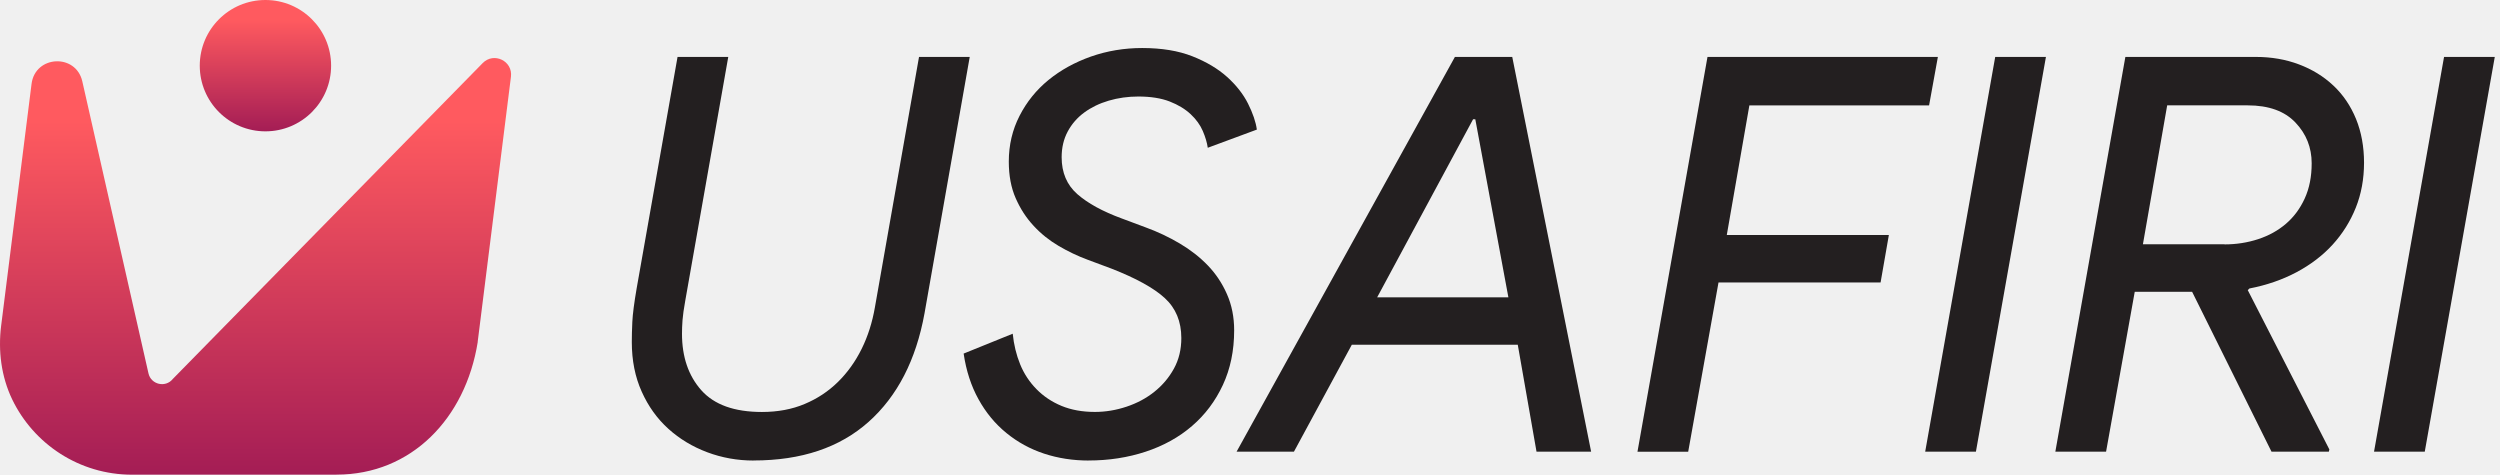
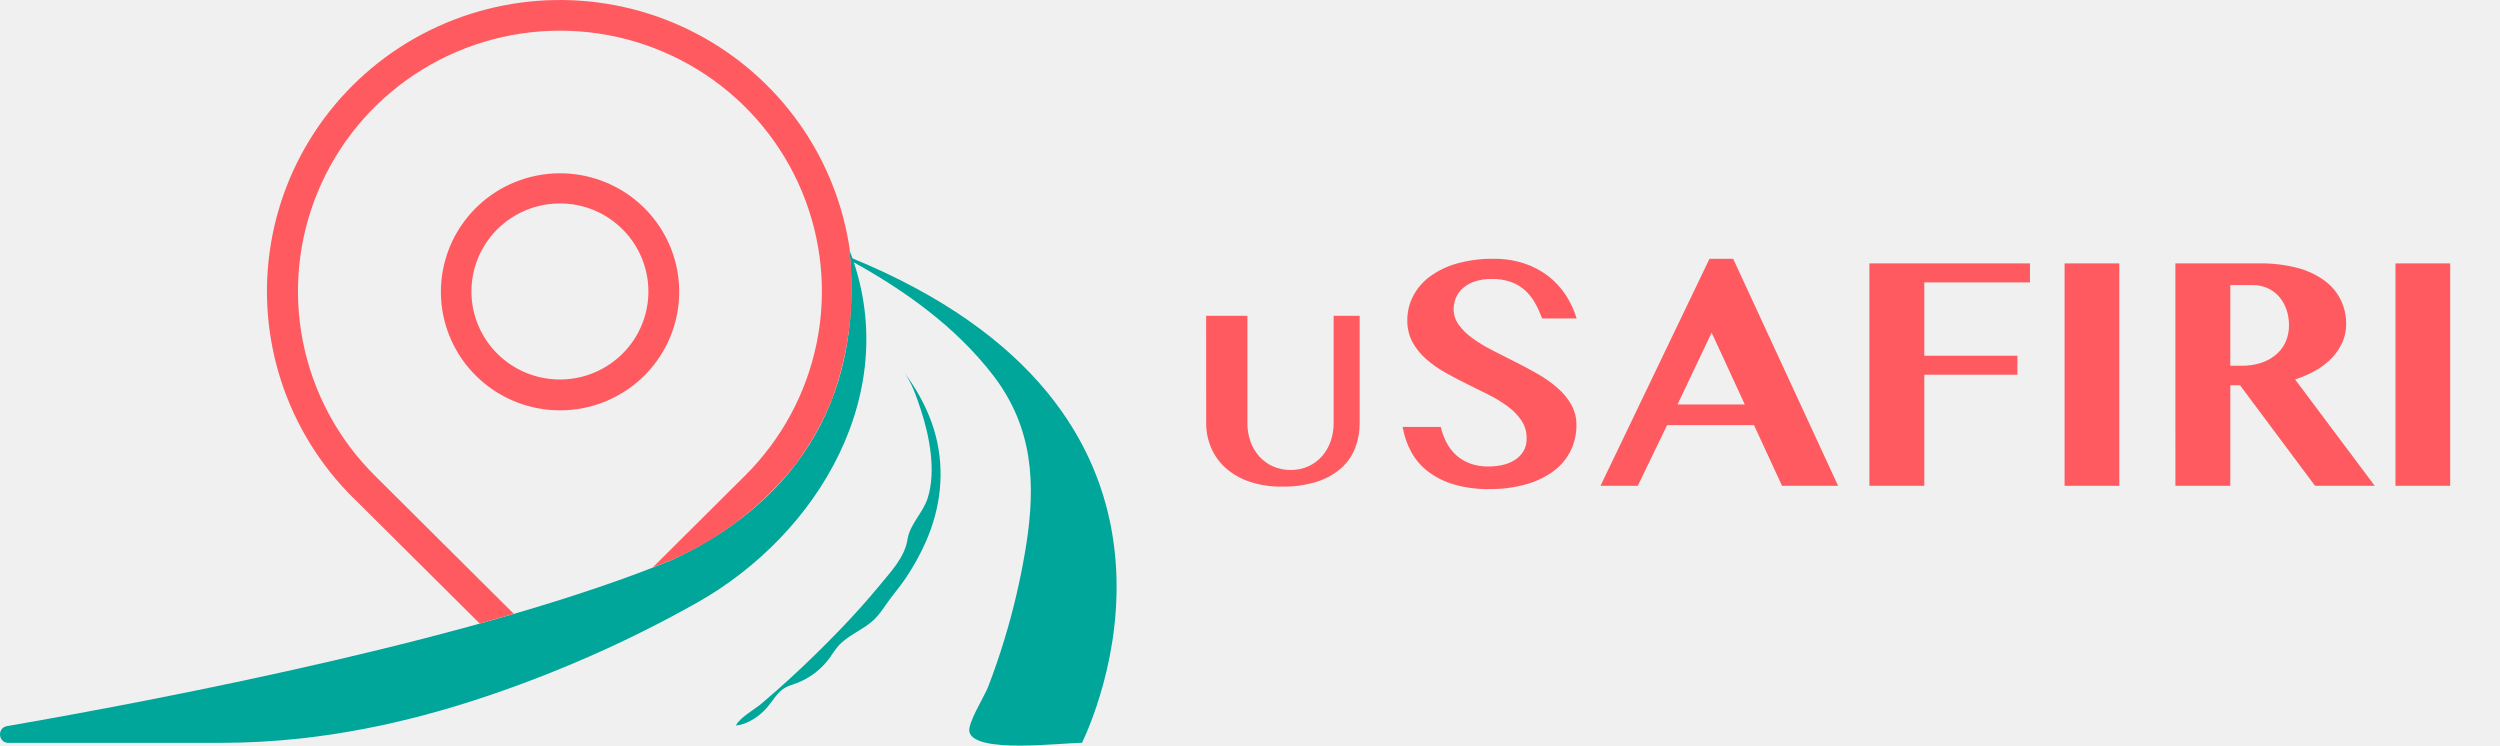
- <svg xmlns="http://www.w3.org/2000/svg" width="158" height="30" viewBox="0 0 158 30" fill="none">
-   <g clip-path="url(#clip0_6424_9181)">
-     <path d="M16.775 8.301C19.067 8.301 20.926 6.442 20.926 4.15C20.926 1.858 19.067 0 16.775 0C14.483 0 12.625 1.858 12.625 4.15C12.625 6.442 14.483 8.301 16.775 8.301Z" fill="url(#paint0_linear_6424_9181)" />
-     <path d="M21.271 30H8.342C5.009 30 2.128 28.057 0.771 25.243C0.081 23.806 -0.126 22.181 0.071 20.597L1.994 5.302C2.222 3.49 4.801 3.363 5.203 5.145L9.383 23.595C9.544 24.308 10.462 24.523 10.921 23.95L30.507 3.986C31.21 3.269 32.419 3.855 32.292 4.85L30.192 21.585C30.192 21.585 30.192 21.608 30.192 21.619C29.418 26.449 25.995 29.996 21.275 29.996L21.271 30Z" fill="url(#paint1_linear_6424_9181)" />
-     <path d="M47.627 29.106C46.606 29.106 45.627 28.931 44.7 28.583C43.772 28.235 42.951 27.742 42.244 27.103C41.534 26.463 40.971 25.679 40.556 24.751C40.137 23.823 39.93 22.778 39.93 21.616C39.93 21.267 39.94 20.845 39.963 20.343C39.987 19.844 40.08 19.13 40.241 18.199L42.821 3.598H46.026L43.309 19C43.216 19.512 43.159 19.924 43.135 20.236C43.112 20.55 43.102 20.835 43.102 21.09C43.102 22.554 43.507 23.743 44.321 24.661C45.135 25.578 46.411 26.037 48.153 26.037C49.151 26.037 50.053 25.87 50.853 25.532C51.654 25.197 52.357 24.731 52.96 24.138C53.563 23.545 54.062 22.848 54.457 22.048C54.853 21.247 55.131 20.37 55.295 19.418L58.082 3.598H61.287L58.43 19.8C57.894 22.751 56.715 25.039 54.893 26.664C53.071 28.288 50.649 29.102 47.627 29.102V29.106Z" fill="#231F20" />
-     <path d="M68.814 29.106C67.816 29.106 66.875 28.962 65.991 28.671C65.106 28.379 64.312 27.944 63.602 27.364C62.892 26.785 62.306 26.075 61.844 25.237C61.378 24.4 61.063 23.438 60.902 22.346L64.004 21.09C64.075 21.787 64.232 22.43 64.473 23.023C64.714 23.616 65.059 24.138 65.501 24.59C65.944 25.043 66.473 25.398 67.086 25.652C67.702 25.907 68.406 26.034 69.193 26.034C69.866 26.034 70.533 25.924 71.196 25.703C71.859 25.482 72.445 25.17 72.955 24.761C73.464 24.356 73.879 23.867 74.191 23.298C74.505 22.728 74.66 22.085 74.66 21.365C74.66 20.32 74.311 19.479 73.615 18.839C72.918 18.199 71.789 17.58 70.235 16.973L68.737 16.414C68.111 16.183 67.501 15.891 66.908 15.543C66.316 15.195 65.786 14.773 65.324 14.27C64.858 13.771 64.483 13.191 64.192 12.528C63.9 11.865 63.756 11.095 63.756 10.21C63.756 9.165 63.984 8.2 64.436 7.319C64.888 6.438 65.498 5.681 66.265 5.055C67.032 4.429 67.927 3.936 68.948 3.574C69.97 3.216 71.052 3.035 72.188 3.035C73.42 3.035 74.475 3.209 75.36 3.558C76.241 3.906 76.974 4.342 77.554 4.864C78.133 5.387 78.575 5.949 78.877 6.552C79.178 7.155 79.366 7.701 79.433 8.19L76.331 9.339C76.284 9.014 76.18 8.659 76.016 8.277C75.852 7.896 75.597 7.541 75.249 7.216C74.901 6.891 74.459 6.623 73.926 6.415C73.39 6.207 72.73 6.1 71.94 6.1C71.29 6.1 70.667 6.187 70.074 6.361C69.481 6.536 68.965 6.787 68.523 7.112C68.081 7.437 67.732 7.839 67.478 8.314C67.223 8.79 67.096 9.333 67.096 9.936C67.096 10.91 67.428 11.691 68.088 12.27C68.751 12.85 69.685 13.362 70.891 13.805L72.388 14.364C73.156 14.642 73.882 14.987 74.566 15.392C75.249 15.797 75.842 16.263 76.344 16.786C76.844 17.308 77.246 17.911 77.547 18.598C77.849 19.285 77.999 20.045 77.999 20.879C77.999 22.159 77.761 23.308 77.286 24.329C76.81 25.351 76.16 26.215 75.333 26.925C74.509 27.635 73.531 28.175 72.405 28.547C71.28 28.918 70.077 29.103 68.798 29.103L68.814 29.106Z" fill="#231F20" />
-     <path d="M91.95 3.598H95.574L100.559 28.546H97.108L95.923 21.787H85.435L81.777 28.546H78.152L91.95 3.598ZM95.33 18.792L93.239 7.537H93.099L87.036 18.792H95.33Z" fill="#231F20" />
-     <path d="M107.91 3.598H122.474L121.918 6.663H110.56L109.133 14.853H119.376L118.853 17.851H108.61L106.694 28.55H103.488L107.913 3.601L107.91 3.598Z" fill="#231F20" />
-     <path d="M126.097 3.598H129.303L124.878 28.546H121.672L126.097 3.598Z" fill="#231F20" />
-     <path d="M134.32 3.598H142.577C143.552 3.598 144.46 3.755 145.294 4.07C146.131 4.385 146.855 4.83 147.471 5.41C148.087 5.989 148.563 6.693 148.901 7.517C149.236 8.341 149.407 9.265 149.407 10.287C149.407 11.309 149.233 12.257 148.885 13.128C148.536 13.998 148.047 14.776 147.421 15.462C146.794 16.149 146.031 16.729 145.14 17.204C144.245 17.68 143.254 18.021 142.162 18.233L142.058 18.336L147.216 28.406L147.183 28.546H143.559L138.541 18.44H134.916L133.104 28.546H129.898L134.323 3.598H134.32ZM140.591 15.446C141.334 15.446 142.041 15.335 142.718 15.114C143.391 14.893 143.977 14.568 144.476 14.139C144.975 13.71 145.371 13.175 145.662 12.535C145.954 11.895 146.098 11.158 146.098 10.32C146.098 9.322 145.756 8.461 145.069 7.741C144.383 7.021 143.381 6.659 142.055 6.659H136.966L135.432 15.439H140.591V15.446Z" fill="#231F20" />
-     <path d="M154.464 3.598H157.67L153.245 28.546H150.039L154.464 3.598Z" fill="#231F20" />
-   </g>
-   <defs>
-     <linearGradient id="paint0_linear_6424_9181" x1="16.775" y1="1.255" x2="16.775" y2="8.301" gradientUnits="userSpaceOnUse">
-       <stop stop-color="#FF5A5F" />
-       <stop offset="1" stop-color="#A41D55" />
-     </linearGradient>
-     <linearGradient id="paint1_linear_6424_9181" x1="16.151" y1="7.651" x2="16.151" y2="30" gradientUnits="userSpaceOnUse">
-       <stop stop-color="#FF5A5F" />
-       <stop offset="1" stop-color="#A41D55" />
-     </linearGradient>
-     <clipPath id="clip0_6424_9181">
-       <rect width="157.667" height="30" fill="white" />
-     </clipPath>
-   </defs>
+ <svg xmlns="http://www.w3.org/2000/svg" width="570" height="170" viewBox="0 0 570 170" fill="none">
+   <path d="M68.456 168.377C88.016 166.252 106.784 160.854 125.564 153.368C137.049 148.789 148.228 143.446 158.994 137.368C186.622 121.777 206.149 89.169 193.687 57.059C197.188 93.257 179.161 115.563 153.356 127.594C111.038 145.093 39.396 158.994 1.596 165.555C-0.725 165.958 -0.428 169.378 1.927 169.378C18.021 169.375 34.116 169.375 50.21 169.372C56.382 169.372 62.457 169.029 68.456 168.377Z" fill="#00A699" />
+   <path d="M127.663 93.56C120.927 93.551 114.436 91.056 109.445 86.556C104.453 82.056 101.322 75.875 100.657 69.209C99.99 62.542 101.838 55.866 105.84 50.477C109.842 45.088 115.714 41.371 122.314 40.045C128.917 38.719 135.777 39.878 141.567 43.298C147.357 46.717 151.666 52.158 153.653 58.558C155.641 64.957 155.167 71.867 152.324 77.939C149.481 84.013 144.471 88.82 138.269 91.427C134.916 92.841 131.308 93.566 127.663 93.56ZM127.663 46.387C122.997 46.387 118.472 47.995 114.864 50.941C111.256 53.888 108.786 57.984 107.876 62.539C106.966 67.094 107.67 71.818 109.87 75.915C112.07 80.008 115.629 83.218 119.941 84.997C124.253 86.775 129.05 87.008 133.517 85.661C137.983 84.314 141.843 81.468 144.435 77.608C147.029 73.748 148.194 69.111 147.739 64.493C147.281 59.872 145.227 55.554 141.928 52.27C140.059 50.401 137.838 48.917 135.389 47.907C132.94 46.897 130.316 46.381 127.663 46.387Z" fill="#FF5A5F" />
+   <path d="M80.455 113.411L109.376 142.171C112.001 141.446 114.595 140.709 117.153 139.959L85.456 108.435C77.096 100.13 71.4 89.543 69.091 78.018C66.782 66.493 67.959 54.544 72.477 43.683C76.996 32.823 84.651 23.541 94.474 17.011C104.296 10.481 115.848 6.994 127.664 6.994C139.48 6.994 151.029 10.481 160.855 17.011C170.677 23.541 178.333 32.823 182.851 43.683C187.369 54.544 188.55 66.49 186.24 78.018C183.931 89.546 178.236 100.13 169.876 108.435L148.781 129.418C150.34 128.811 151.864 128.201 153.354 127.585C164.52 122.651 174.279 115.032 181.75 105.413C184.899 101.101 187.512 96.421 189.53 91.478C193.641 80.5 195.068 68.702 193.687 57.068C193.687 57.068 193.732 57.19 193.814 57.414C192.376 46.97 188.459 37.014 182.387 28.372C176.315 19.73 168.262 12.65 158.894 7.72C149.527 2.786 139.113 0.143 128.514 0.006C117.915 -0.13 107.437 2.245 97.942 6.934C88.447 11.622 80.215 18.492 73.919 26.976C67.622 35.457 63.447 45.31 61.739 55.715C60.027 66.12 60.834 76.78 64.084 86.815C67.337 96.849 72.945 105.971 80.44 113.42L80.455 113.411Z" fill="#FF5A5F" />
+   <path d="M206.032 84.721C207.874 87.194 209.015 90.589 209.962 93.469C211.937 99.462 213.482 107.464 211.491 113.63C210.42 116.943 207.461 119.513 206.918 122.951C206.263 127.108 203.15 130.298 200.543 133.475C197.739 136.888 194.778 140.169 191.719 143.352C187.926 147.299 184.014 151.135 179.973 154.831C177.912 156.715 175.816 158.563 173.682 160.369C172.026 161.771 168.748 163.543 167.777 165.406C170.475 165.205 173.288 163.212 174.99 161.2C176.268 159.689 177.245 157.835 178.95 156.831C179.742 156.366 180.637 156.117 181.499 155.802C184.5 154.703 187.164 152.704 189.061 150.134C189.747 149.205 190.335 148.201 191.094 147.33C193.188 144.936 196.362 143.786 198.786 141.725C200.64 140.15 201.726 138.12 203.183 136.227C204.4 134.646 205.656 133.114 206.757 131.429C208.97 128.052 210.869 124.447 212.232 120.642C215.044 112.789 215.26 104.32 212.45 96.43C210.948 92.219 208.702 88.298 206.032 84.721Z" fill="#00A699" />
+   <path d="M193.984 58.752C194.012 58.995 194.039 59.24 194.066 59.483C206.168 66.129 217.826 74.437 226.337 85.449C235.51 97.316 236.254 110.152 233.902 124.711C232.746 131.86 231.101 138.933 228.989 145.861C227.879 149.508 226.635 153.113 225.266 156.672C224.495 158.675 220.496 164.993 221.036 166.932C222.402 171.863 241.786 169.365 246.701 169.365C251.289 159.655 278.778 93.411 193.984 58.752Z" fill="#00A699" />
+   <path d="M339.478 111.504C336.762 111.553 334.058 111.192 331.452 110.439C329.337 109.826 327.355 108.834 325.598 107.514C324.023 106.303 322.719 104.783 321.763 103.047C320.795 101.269 320.136 99.342 319.809 97.346H328.493C328.778 98.581 329.218 99.773 329.804 100.899C330.359 101.973 331.103 102.941 331.995 103.761C332.914 104.589 333.985 105.238 335.151 105.666C336.507 106.152 337.939 106.385 339.381 106.358C340.437 106.358 341.486 106.243 342.518 106.021C343.513 105.812 344.466 105.436 345.334 104.901C346.144 104.407 346.827 103.727 347.325 102.92C347.853 102.007 348.114 100.963 348.074 99.91C348.098 98.49 347.692 97.097 346.912 95.907C346.074 94.672 345.034 93.592 343.829 92.709C342.457 91.693 341.001 90.797 339.469 90.036C337.842 89.214 336.176 88.385 334.471 87.551C332.766 86.716 331.1 85.836 329.473 84.914C327.914 84.04 326.454 83.008 325.113 81.828C323.866 80.732 322.825 79.431 322.03 77.977C321.235 76.463 320.834 74.77 320.868 73.061C320.849 71.116 321.308 69.199 322.203 67.472C323.131 65.718 324.448 64.198 326.053 63.023C327.913 61.676 330.001 60.675 332.219 60.068C334.926 59.322 337.727 58.964 340.537 59.003C342.894 58.973 345.243 59.328 347.489 60.05C349.476 60.699 351.339 61.679 352.996 62.948C354.565 64.158 355.918 65.624 356.998 67.284C358.073 68.935 358.91 70.728 359.481 72.612H351.615C351.169 71.429 350.644 70.282 350.037 69.171C349.455 68.1 348.708 67.129 347.819 66.295C346.891 65.442 345.807 64.777 344.624 64.334C343.192 63.819 341.675 63.57 340.151 63.606C338.752 63.57 337.357 63.785 336.034 64.243C335.035 64.595 334.119 65.151 333.345 65.87C332.699 66.486 332.198 67.241 331.879 68.076C331.588 68.834 331.436 69.639 331.427 70.452C331.421 71.772 331.843 73.055 332.632 74.114C333.521 75.295 334.595 76.329 335.809 77.179C337.235 78.193 338.737 79.1 340.3 79.889C341.978 80.751 343.689 81.615 345.428 82.489C347.17 83.363 348.881 84.277 350.559 85.236C352.158 86.14 353.664 87.196 355.05 88.394C356.316 89.481 357.39 90.77 358.227 92.209C359.041 93.644 359.453 95.27 359.429 96.918C359.447 98.909 359.01 100.878 358.151 102.677C357.265 104.492 355.964 106.073 354.355 107.296C352.48 108.704 350.356 109.747 348.095 110.382C345.292 111.171 342.385 111.55 339.469 111.504H339.478ZM395.168 59.012L419.082 110.758H406.302L399.911 96.924H380.102L373.412 110.758H364.918L389.761 59.012H395.168ZM382.475 92.215H397.811L390.256 75.838L382.475 92.215ZM462.833 60.056V64.392H438.739V81.106H459.968V85.442H438.739V110.758H426.222V60.056H462.833ZM470.728 60.056H483.203V110.758H470.728V60.056ZM495.987 60.056H515.158C518.08 60.007 520.993 60.353 523.821 61.084C526.043 61.655 528.133 62.635 529.987 63.976C531.559 65.126 532.827 66.632 533.689 68.37C534.524 70.097 534.949 71.99 534.93 73.905C534.939 75.313 534.651 76.709 534.087 77.998C533.507 79.306 532.706 80.511 531.72 81.552C530.64 82.686 529.399 83.654 528.036 84.431C526.531 85.293 524.935 85.988 523.278 86.507L541.445 110.77H527.839L510.728 87.842H508.51V110.761H495.993L495.987 60.056ZM508.504 83.388H511.21C512.652 83.4 514.087 83.187 515.458 82.753C516.694 82.368 517.841 81.752 518.842 80.939C519.798 80.15 520.562 79.161 521.081 78.041C521.634 76.821 521.91 75.492 521.888 74.154C521.904 72.894 521.691 71.641 521.269 70.452C520.887 69.387 520.307 68.404 519.558 67.554C518.83 66.744 517.935 66.1 516.933 65.666C515.877 65.211 514.736 64.984 513.586 64.993H508.51L508.504 83.388ZM546.167 60.056H558.644V110.758H546.167V60.056Z" fill="#FF5A5F" />
+   <path d="M275 72H284.408V96.506C284.399 97.91 284.631 99.308 285.099 100.636C285.532 101.881 286.203 103.03 287.074 104.023C287.938 104.992 288.996 105.772 290.18 106.312C291.473 106.892 292.876 107.179 294.292 107.154C295.685 107.174 297.065 106.887 298.333 106.312C299.51 105.772 300.559 104.992 301.412 104.023C302.279 103.028 302.945 101.879 303.378 100.636C303.846 99.308 304.081 97.91 304.071 96.506V72H310.003V96.506C310.015 98.41 309.675 100.301 309 102.084C308.329 103.84 307.248 105.416 305.85 106.68C304.252 108.087 302.375 109.149 300.343 109.799C297.729 110.62 294.999 111.008 292.262 110.944C289.733 110.99 287.215 110.602 284.818 109.799C282.823 109.127 280.982 108.062 279.408 106.668C277.985 105.384 276.863 103.808 276.12 102.045C275.372 100.266 274.993 98.353 275.005 96.426L275 72Z" fill="#FF5A5F" />
</svg>
